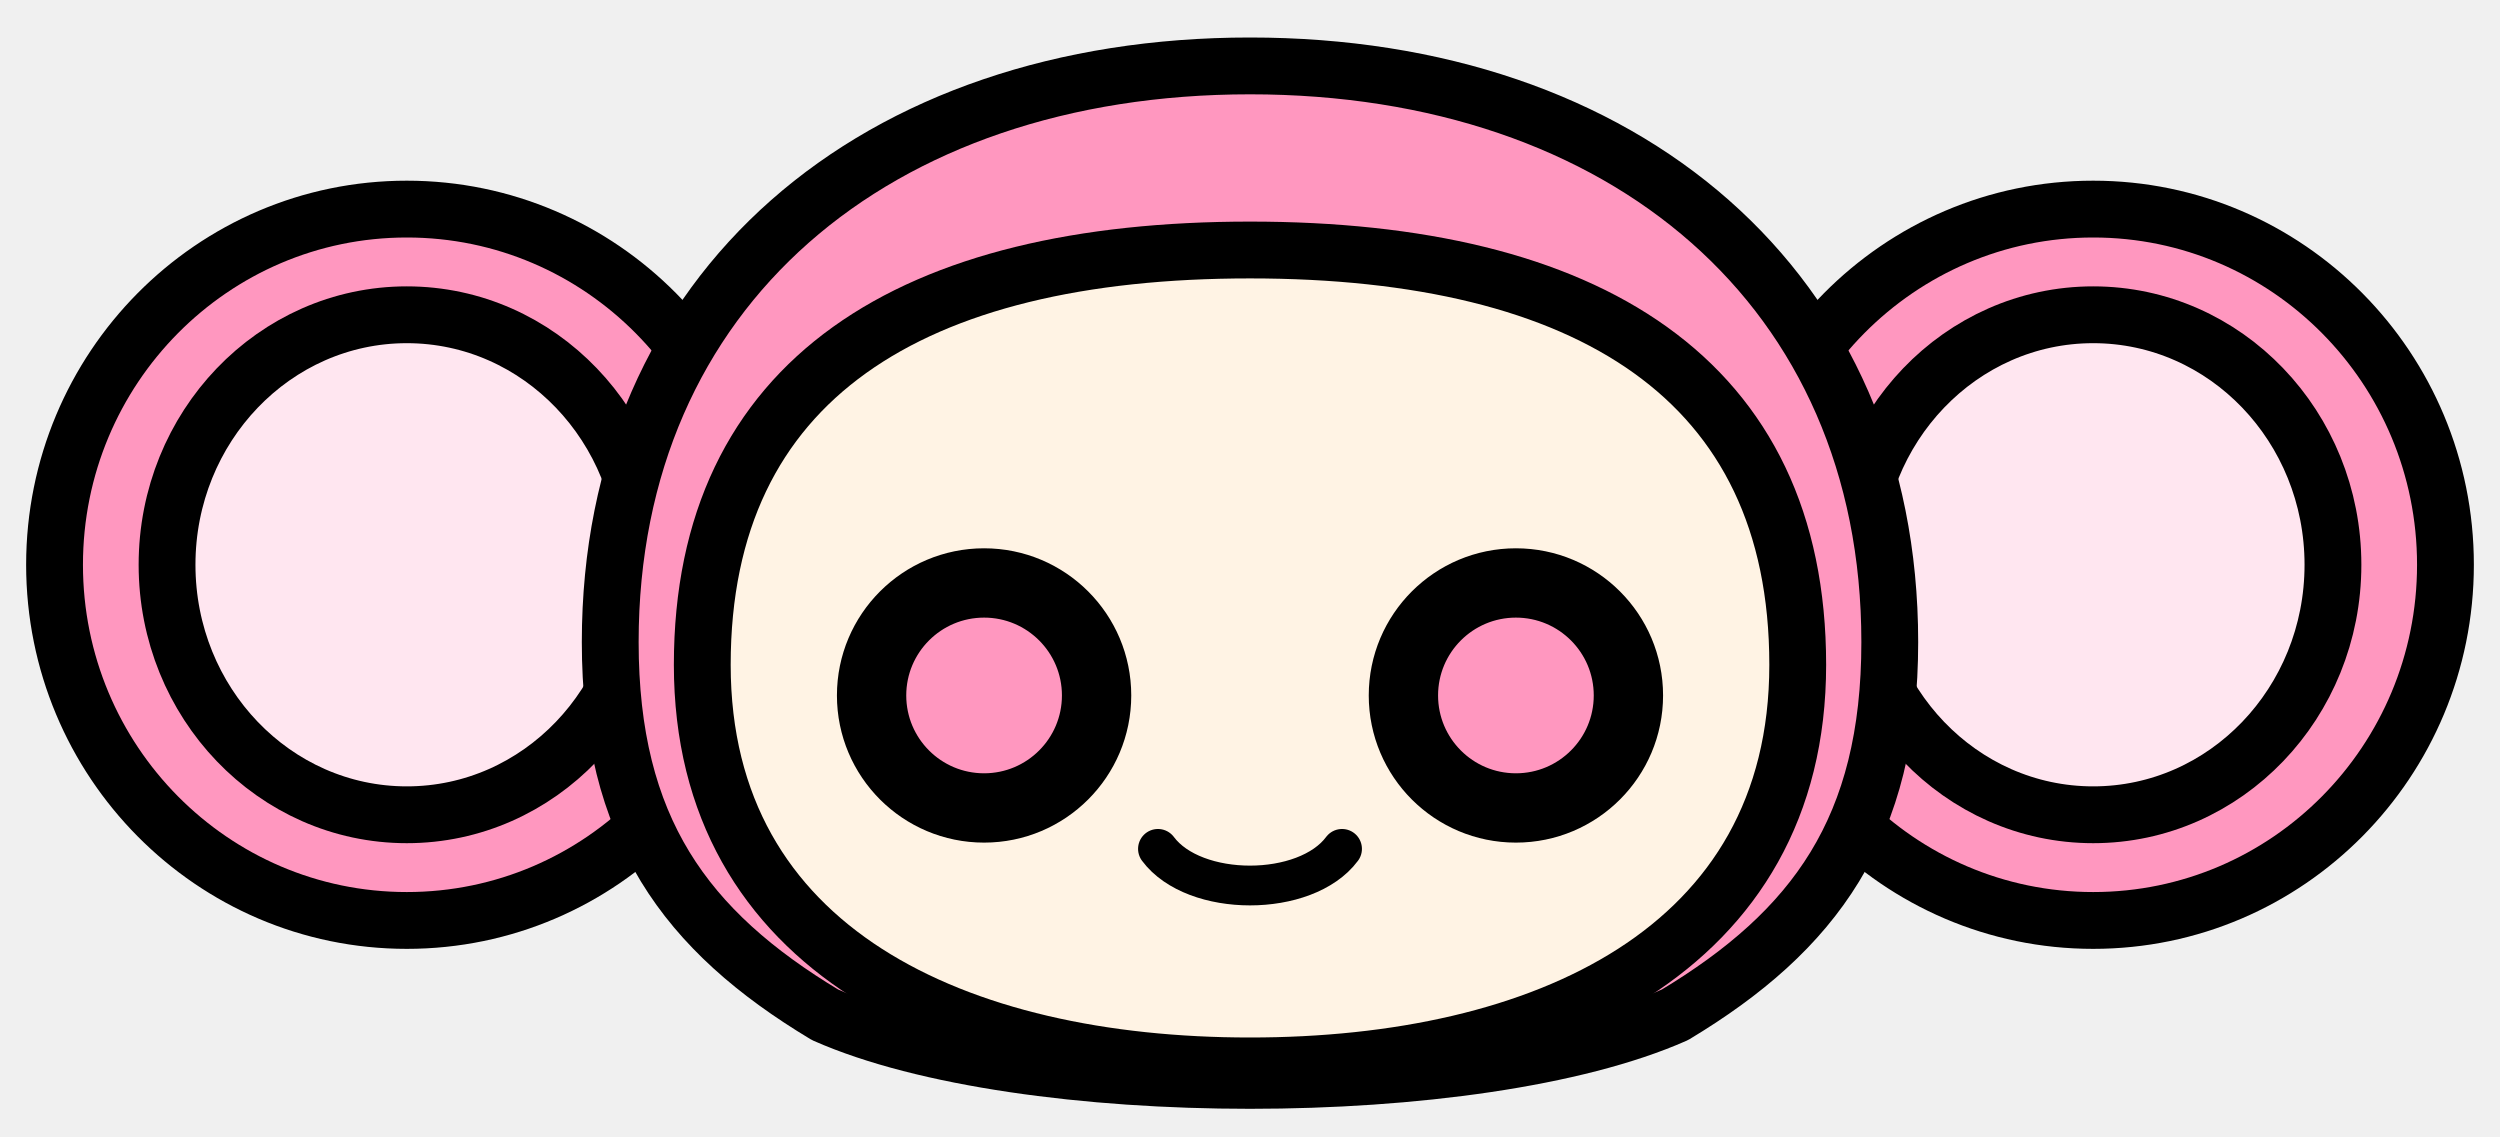
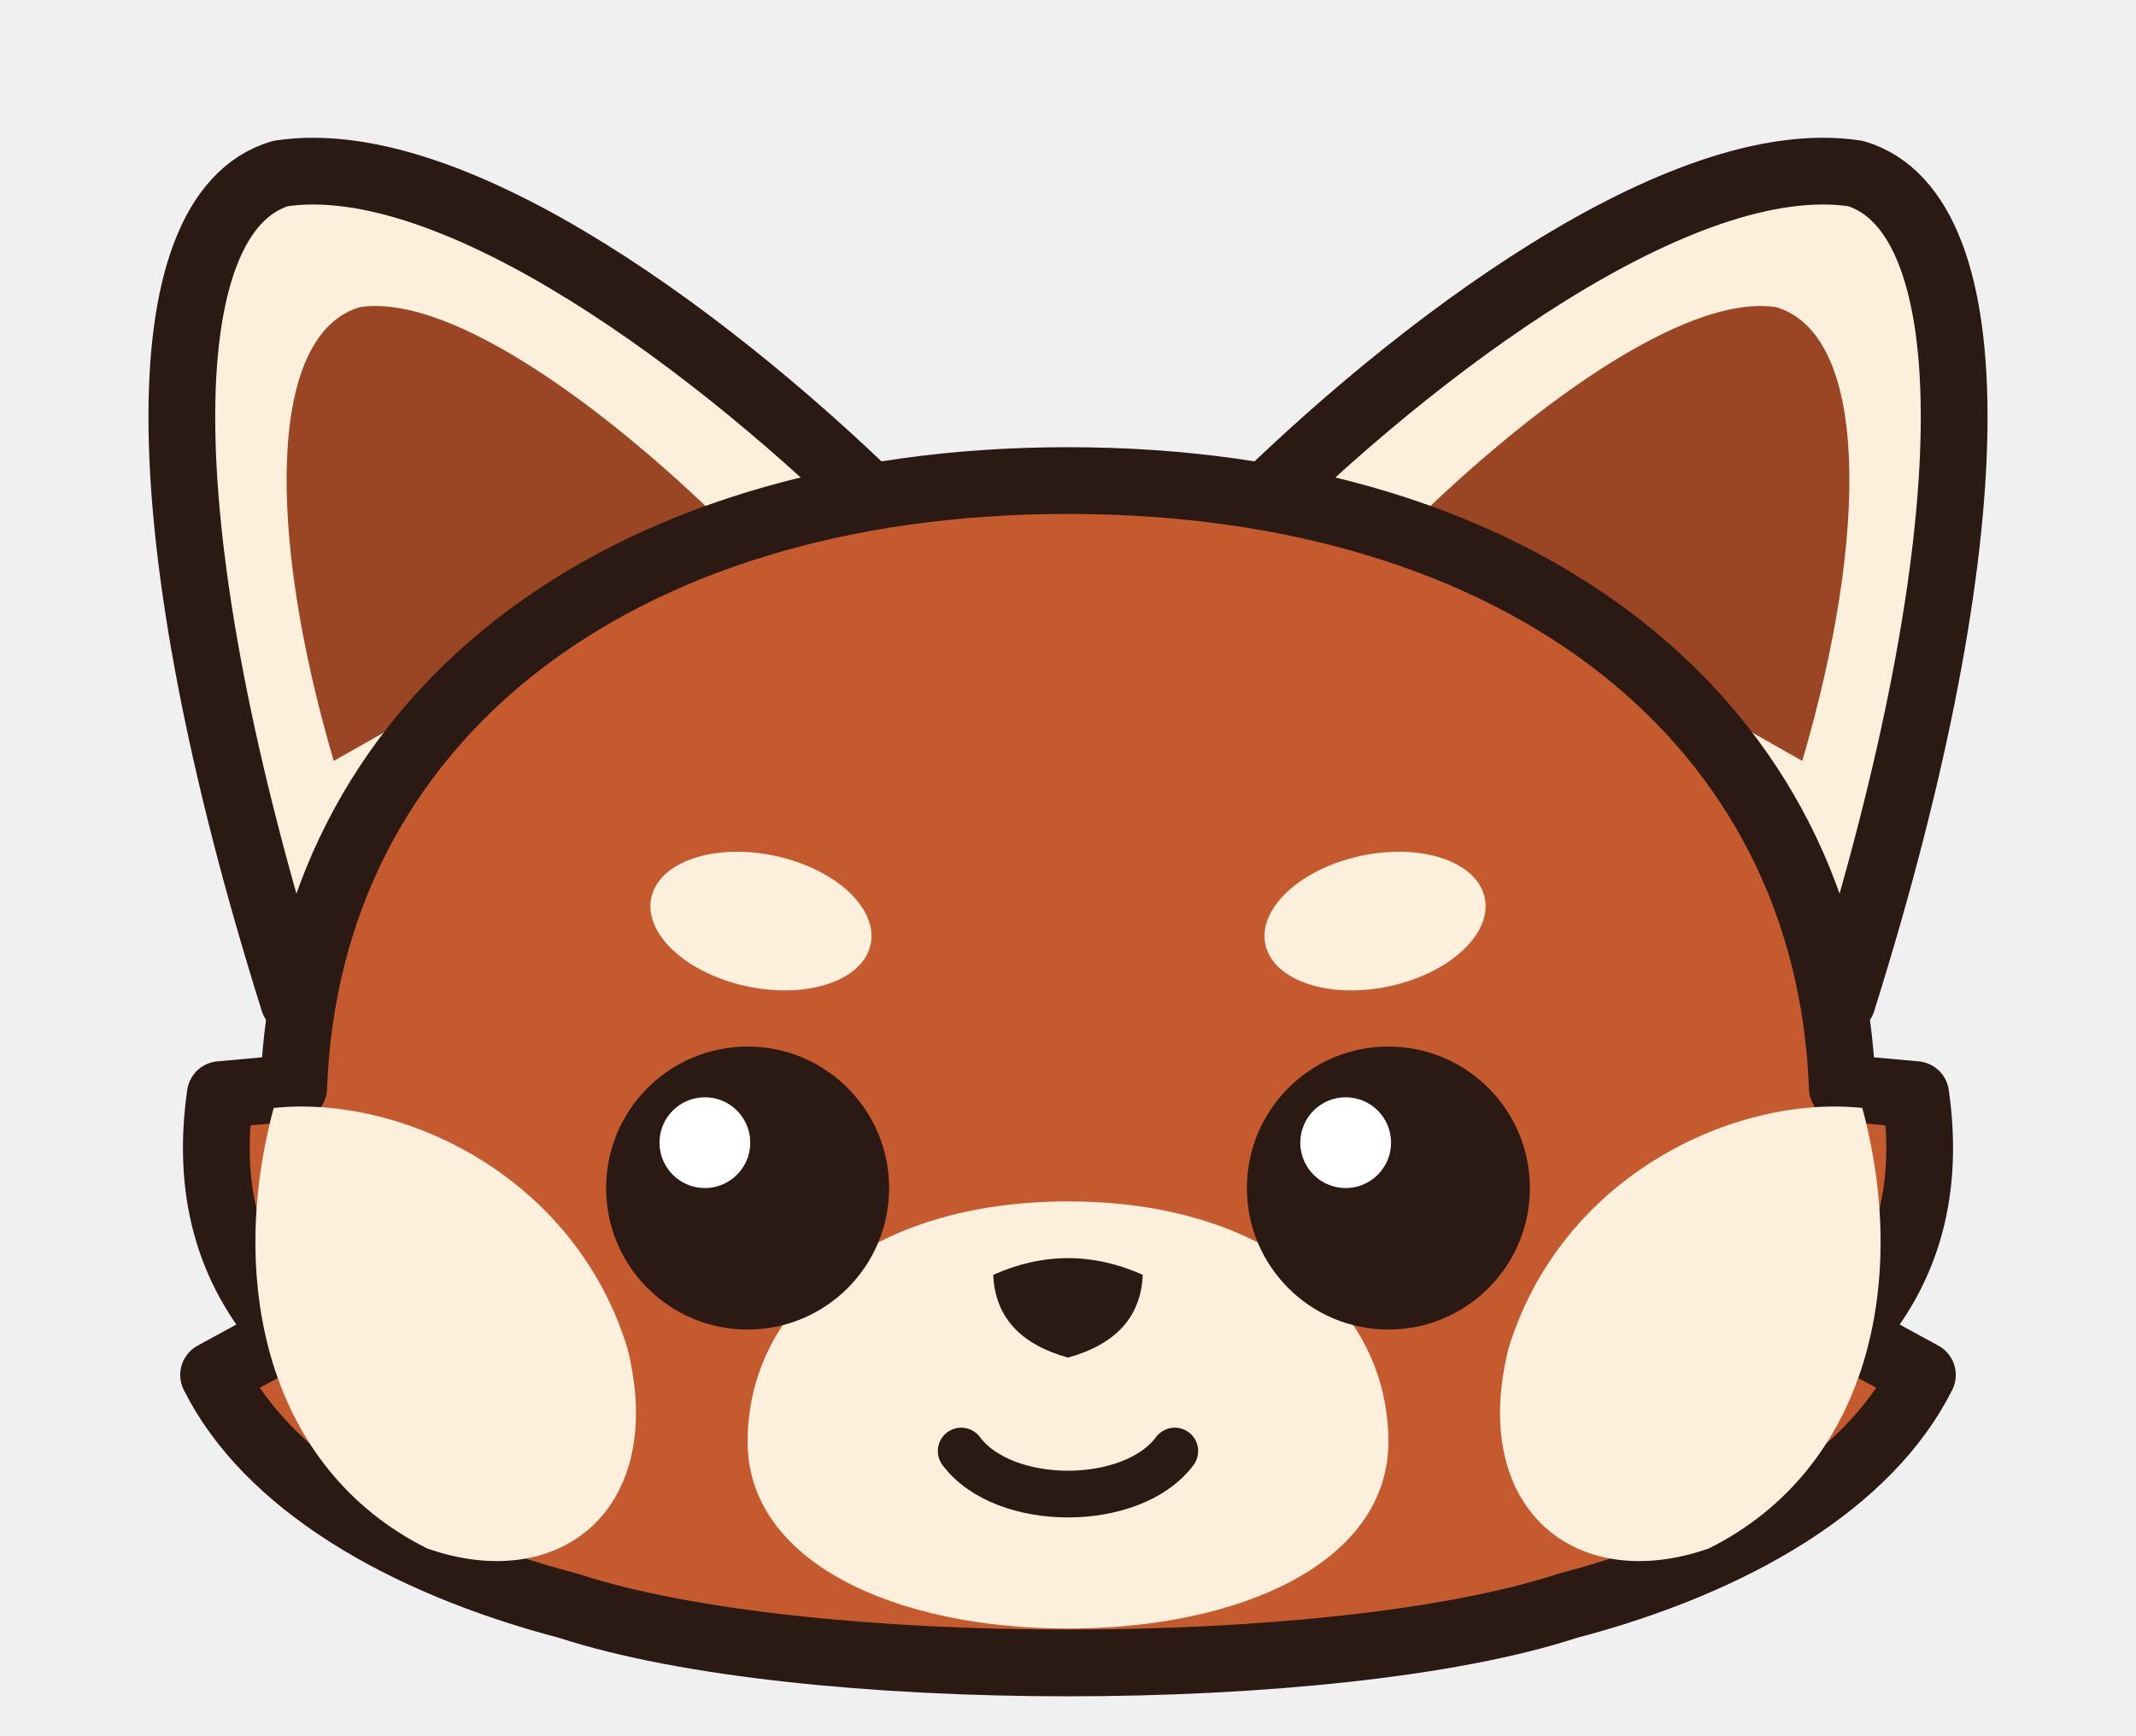
- <svg xmlns="http://www.w3.org/2000/svg" viewBox="-110 -155 220 100">
-   <g stroke="#000" stroke-width="5" stroke-linejoin="round">
-     <ellipse cx="-74.2" cy="-105.3" rx="31" ry="31.3" fill="#ff97bf" />
-     <ellipse cx="-74.2" cy="-105.3" rx="21.1" ry="22" fill="#ffe6f0" />
-     <ellipse cx="74.2" cy="-105.3" rx="31" ry="31.3" fill="#ff97bf" />
-     <ellipse cx="74.2" cy="-105.3" rx="21.1" ry="22" fill="#ffe6f0" />
-     <path d="M-37.4 -65.7 C-49.7 -73.1 -56.3 -82.1 -56.3 -98.5 C-56.3 -129.6 -32.9 -149.2 0 -149.2 C32.9 -149.2 56.3 -129.6 56.3 -98.5 C56.3 -82.1 49.7 -73.1 37.4 -65.7 C20 -58 -20 -58 -37.4 -65.7Z" fill="#ff97bf" />
-     <path d="M0 -133 C29.7 -133 48.2 -121.7 48.2 -96.5 C48.2 -71.3 25.7 -61.2 0 -61.2 C-25.7 -61.2 -48.2 -71.3 -48.2 -96.5 C-48.2 -121.7 -29.7 -133 0 -133Z" fill="#fff3e4" />
-     <circle cx="-23.4" cy="-93.8" r="11.2" fill="#fff" stroke-width="3.5" />
-     <circle cx="-23.4" cy="-93.8" r="8.6" fill="#ff97bf" stroke-width="3.5" />
-     <circle cx="23.4" cy="-93.8" r="11.2" fill="#fff" stroke-width="3.5" />
-     <circle cx="23.4" cy="-93.8" r="8.6" fill="#ff97bf" stroke-width="3.5" />
-     <path d="M-8.1 -80.3 C-4.9 -76 4.9 -76 8.1 -80.3" fill="none" stroke-width="3.5" stroke-linecap="round" />
+ <svg xmlns="http://www.w3.org/2000/svg" viewBox="-80 -186 160 130">
+   <g>
+     <path d="M-13 -147 C-26 -160 -46 -175 -59 -173 C-69 -170 -69 -146 -58 -111 Z" fill="#fcefdc" stroke="#2b1a14" stroke-width="5" stroke-linejoin="round" />
+     <path d="M-25 -146 C-34 -155 -46 -164 -53 -163 C-60 -161 -60 -146 -55 -129 Z" fill="#9a4524" />
  </g>
+   <g transform="scale(-1 1)">
+     <path d="M-13 -147 C-26 -160 -46 -175 -59 -173 C-69 -170 -69 -146 -58 -111 Z" fill="#fcefdc" stroke="#2b1a14" stroke-width="5" stroke-linejoin="round" />
+     <path d="M-25 -146 C-34 -155 -46 -164 -53 -163 C-60 -161 -60 -146 -55 -129 Z" fill="#9a4524" />
+   </g>
+   <path d="M-37.4 -65.7 C-50 -69 -60 -75 -64 -83 L-58.5 -86 C-63 -91 -64.5 -97 -63.5 -104 L-58 -104.5 C-57 -132 -34 -150 0 -150 C34 -150 57 -132 58 -104.5 L63.5 -104 C64.5 -97 63 -91 58.5 -86 L64 -83 C60 -75 50 -69 37.4 -65.7 C20 -60 -20 -60 -37.4 -65.7Z" fill="#c45a2e" stroke="#2b1a14" stroke-width="5" stroke-linejoin="round" />
+   <path d="M0 -96 C15 -96 24 -88 24 -78 C24 -69 13 -64 0 -64 C-13 -64 -24 -69 -24 -78 C-24 -88 -15 -96 0 -96Z" fill="#fcefdc" />
+   <path d="M-33 -85 C-37 -98 -50 -104 -59.5 -103 C-63 -90 -60 -76 -48 -70 C-38 -66.5 -30 -73 -33 -85Z" fill="#fcefdc" />
+   <path d="M-33 -85 C-37 -98 -50 -104 -59.5 -103 C-63 -90 -60 -76 -48 -70 C-38 -66.5 -30 -73 -33 -85Z" fill="#fcefdc" transform="scale(-1 1)" />
+   <ellipse cx="-23" cy="-117" rx="8.4" ry="5" fill="#fcefdc" transform="rotate(12 -23 -117)" />
+   <ellipse cx="23" cy="-117" rx="8.4" ry="5" fill="#fcefdc" transform="rotate(-12 23 -117)" />
+   <circle cx="-24" cy="-97" r="10.6" fill="#2b1a14" />
+   <circle cx="24" cy="-97" r="10.6" fill="#2b1a14" />
+   <circle cx="-27.2" cy="-100.4" r="3.4" fill="#fff" />
+   <circle cx="20.8" cy="-100.4" r="3.4" fill="#fff" />
+   <path d="M-5.6 -90.5 Q0 -93 5.6 -90.5 Q5.4 -85.8 0 -84.3 Q-5.4 -85.8 -5.6 -90.5Z" fill="#2b1a14" />
+   <path d="M-8 -77.3 C-4.8 -73 4.8 -73 8 -77.3" fill="none" stroke="#2b1a14" stroke-width="3.5" stroke-linecap="round" />
</svg>
